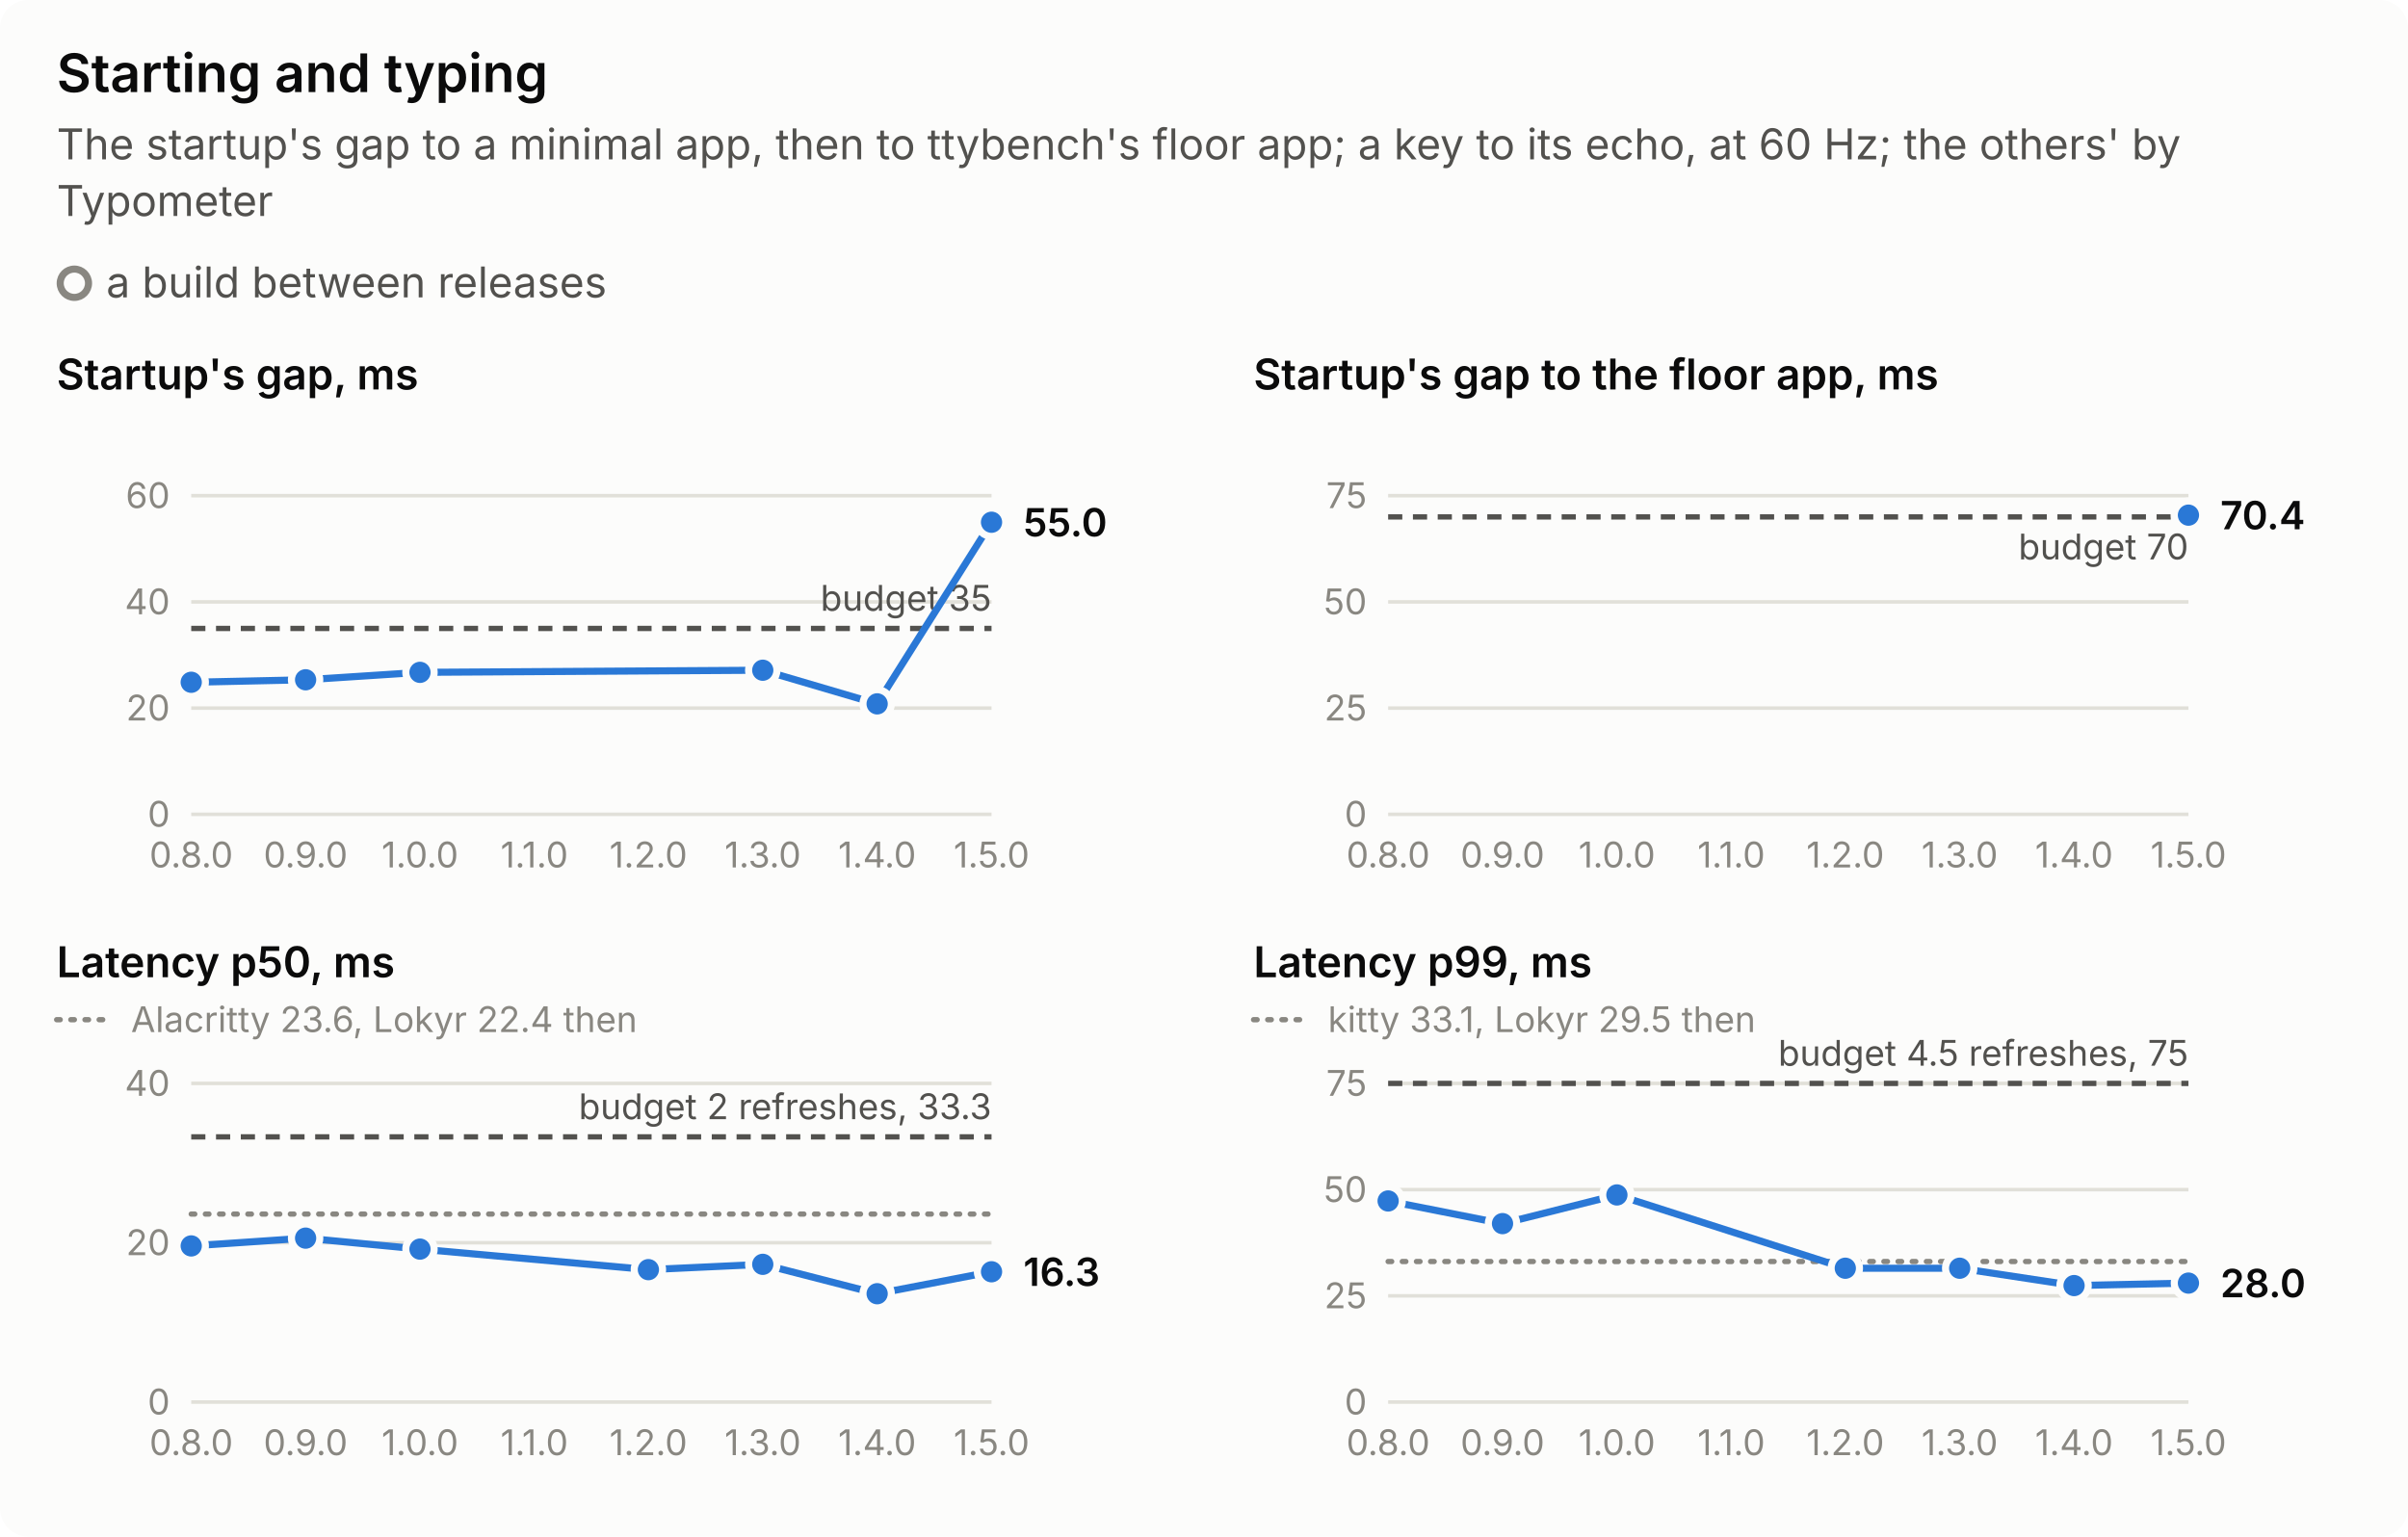
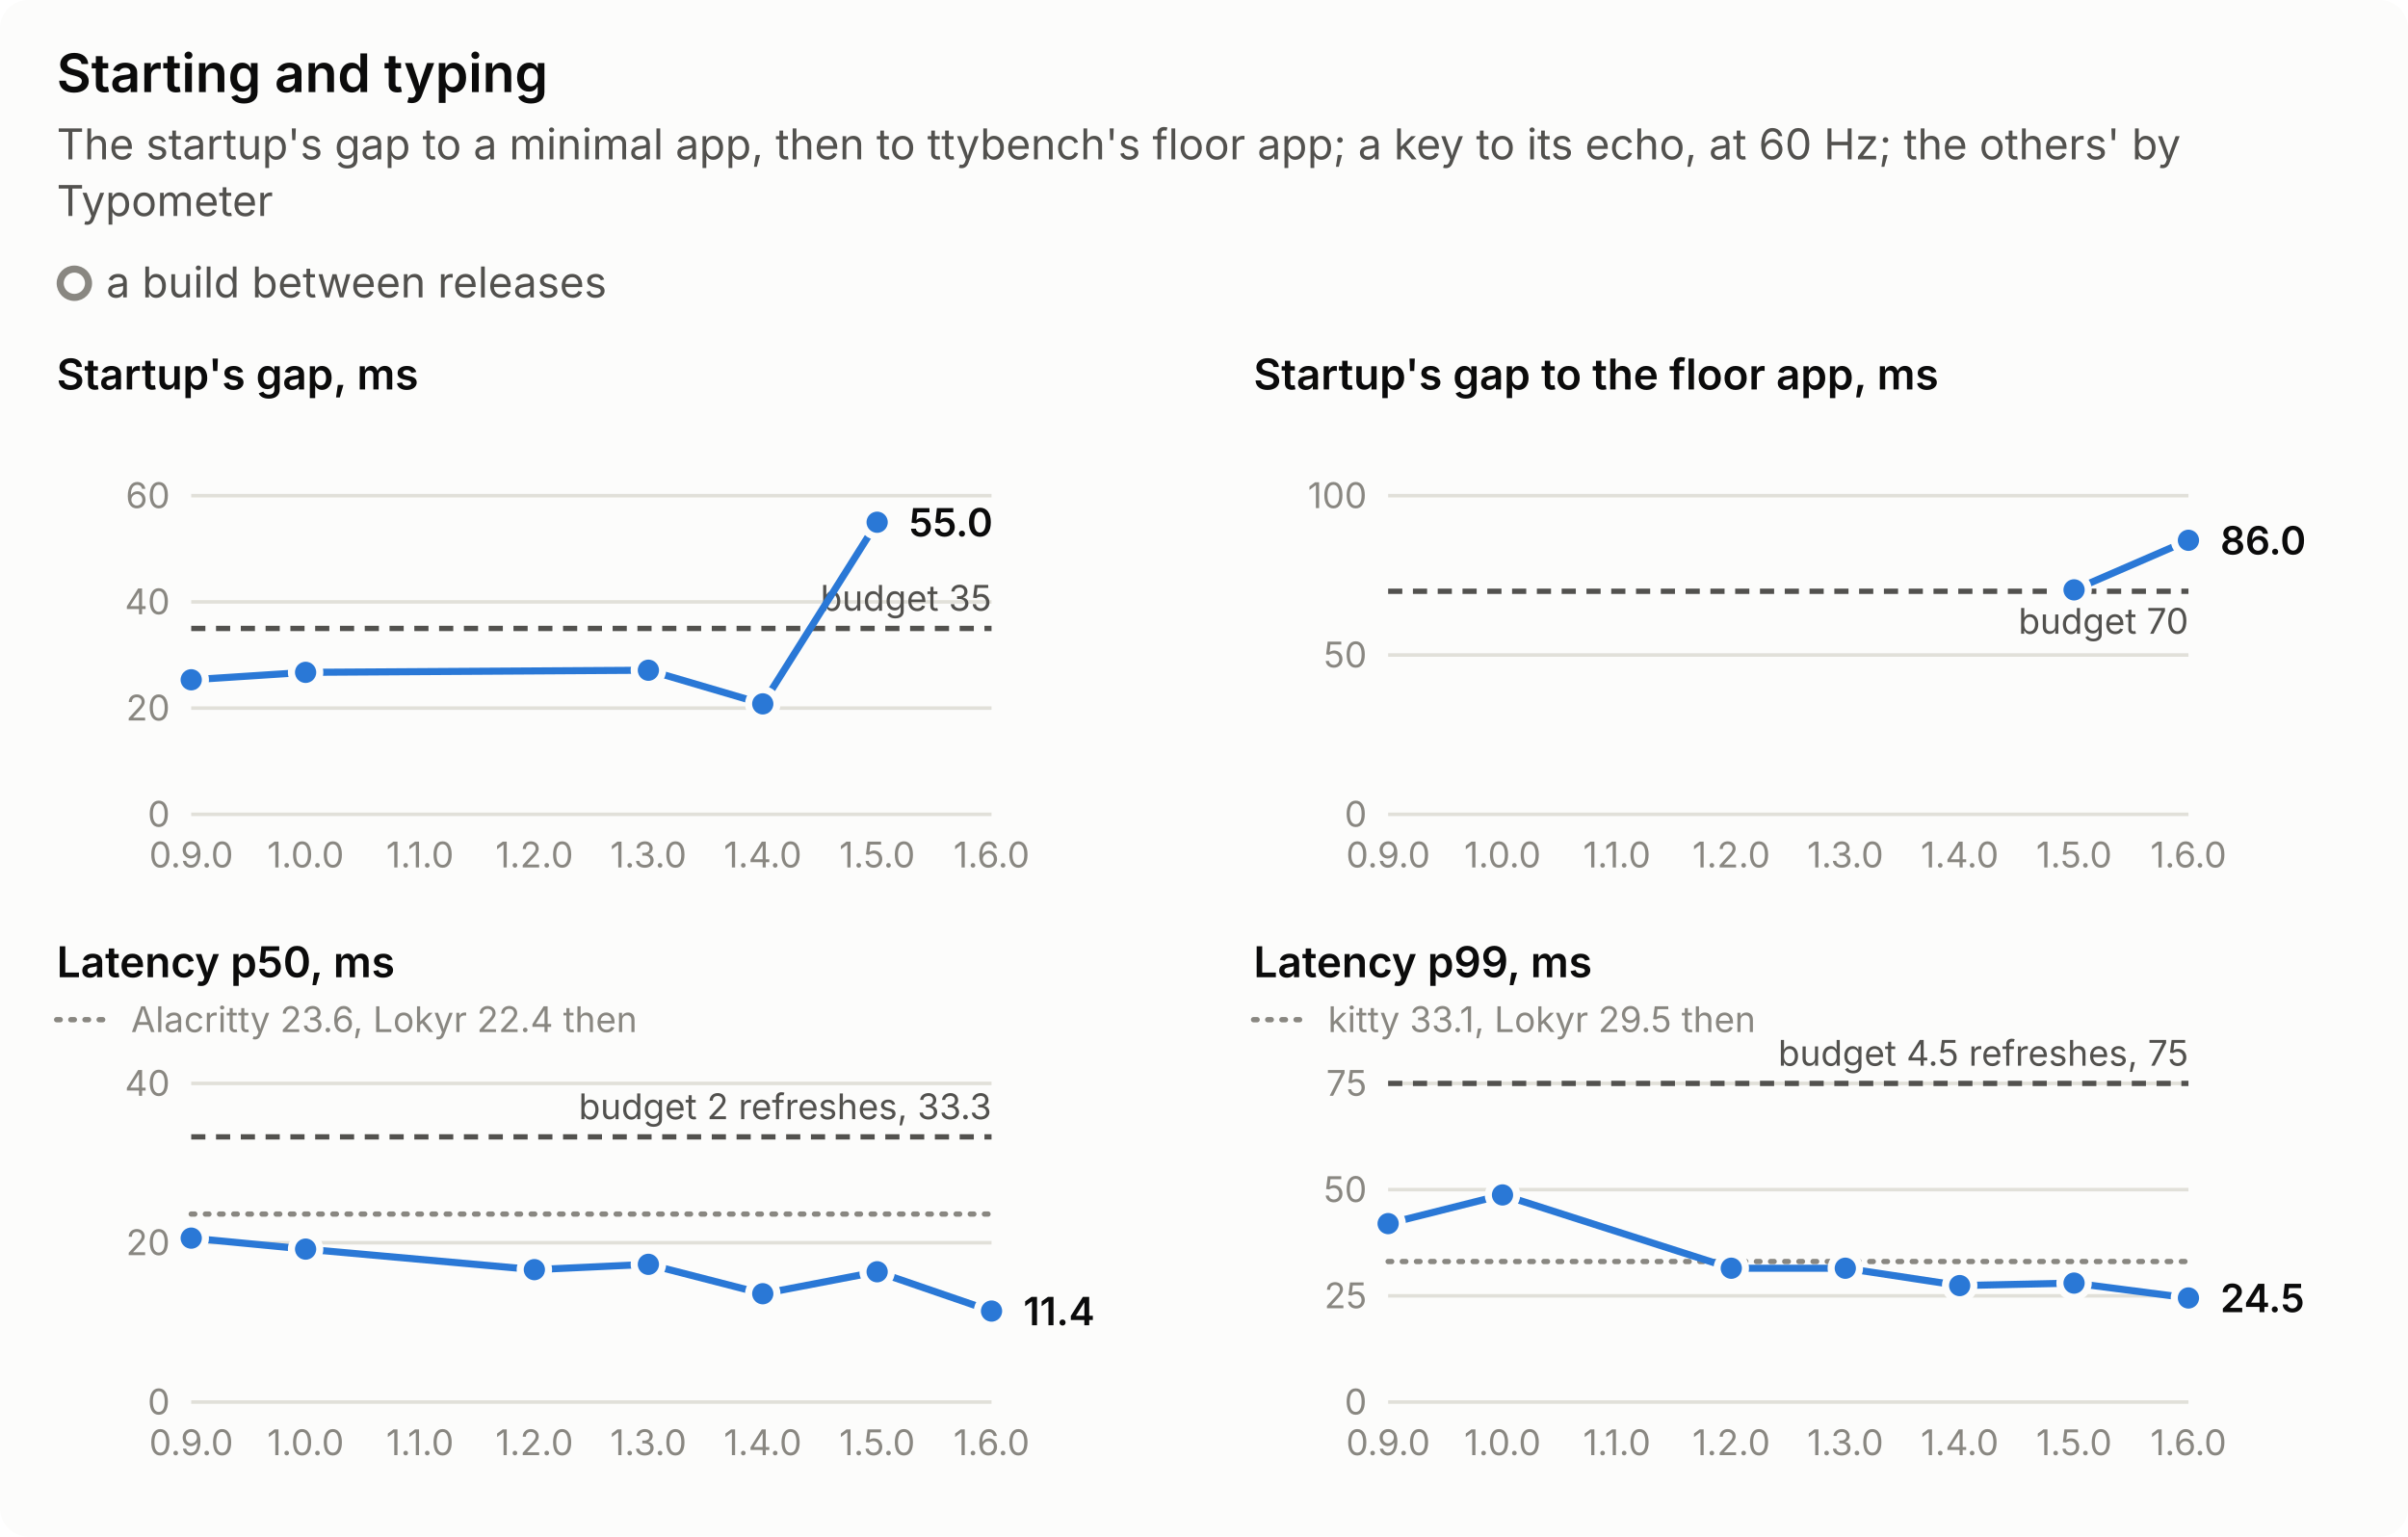
<svg xmlns="http://www.w3.org/2000/svg" class="chart" data-chart="trends" width="680" height="434" viewBox="0 0 680 434" role="img" aria-label="Starting and typing">
  <style>
  .chart .surface { fill: #fcfcfb; }
  .chart .primary { fill: #0b0b0b; }
  .chart .secondary { fill: #52514e; }
  .chart .muted { fill: #898781; }
  .chart .grid { stroke: #e1e0d9; }
  .chart .base { stroke: #c3c2b7; }
  .chart .accent { fill: #2a78d6; }
  .chart .context { fill: #898781; }
  .chart .accent-line { stroke: #2a78d6; }
  .chart .context-line { stroke: #898781; }
  .chart .second { fill: #eb6834; }
  .chart .second-line { stroke: #eb6834; }
  .chart .ring { stroke: #fcfcfb; }
  .chart .budget { stroke: #52514e; }
  .chart .column.on { fill: #2a78d6; fill-opacity: 0.08; }
  .chart text { font-family: system-ui, -apple-system, "Segoe UI", sans-serif; }
  .chart .tick { font-variant-numeric: tabular-nums; }
  .chart .column { fill: transparent; }
  .chart.hide-0 .s0, .chart.hide-1 .s1 { display: none; }
  .chart.hide-0 .legend-item[data-series="0"], .chart.hide-1 .legend-item[data-series="1"] { opacity: 0.4; }
  @media (prefers-color-scheme: dark) {
    .chart .surface { fill: #1a1a19; }
    .chart .primary { fill: #f0efec; }
    .chart .secondary { fill: #c3c2b7; }
    .chart .muted { fill: #898781; }
    .chart .grid { stroke: #2c2c2a; }
    .chart .base { stroke: #383835; }
    .chart .accent { fill: #3987e5; }
    .chart .context { fill: #6f6e69; }
    .chart .accent-line { stroke: #3987e5; }
    .chart .context-line { stroke: #6f6e69; }
    .chart .second { fill: #d95926; }
    .chart .second-line { stroke: #d95926; }
    .chart .ring { stroke: #1a1a19; }
    .chart .budget { stroke: #c3c2b7; }
    .chart .column.on { fill: #3987e5; fill-opacity: 0.16; }
  }
  .chart.dark .surface { fill: #1a1a19; }
  .chart.dark .primary { fill: #f0efec; }
  .chart.dark .secondary { fill: #c3c2b7; }
  .chart.dark .muted { fill: #898781; }
  .chart.dark .grid { stroke: #2c2c2a; }
  .chart.dark .base { stroke: #383835; }
  .chart.dark .accent { fill: #3987e5; }
  .chart.dark .context { fill: #6f6e69; }
  .chart.dark .accent-line { stroke: #3987e5; }
  .chart.dark .context-line { stroke: #6f6e69; }
  .chart.dark .second { fill: #d95926; }
  .chart.dark .second-line { stroke: #d95926; }
  .chart.dark .ring { stroke: #1a1a19; }
  .chart.dark .budget { stroke: #c3c2b7; }
  .chart.dark .column.on { fill: #3987e5; fill-opacity: 0.16; }
</style>
  <rect class="surface" width="680" height="434" rx="8" />
  <text class="primary" x="16" y="26" font-size="15" font-weight="600">Starting and typing</text>
  <text class="secondary" x="16" y="45" font-size="12">The startup's gap to a minimal app, then to ttybench's floor app; a key to its echo, at 60 Hz; the others' by</text>
  <text class="secondary" x="16" y="61" font-size="12">Typometer</text>
  <circle class="surface context-line" cx="21" cy="80" r="4" stroke-width="2" />
  <text class="secondary" x="30" y="84" font-size="12">a build between releases</text>
  <g class="panel" data-title="Startup's gap, ms" data-unit="ms" data-digits="1" data-budget="35" data-better="lower">
    <text class="primary" x="16.0" y="110" font-size="12" font-weight="600">Startup's gap, ms</text>
    <line class="grid" x1="54.0" y1="230.0" x2="280.0" y2="230.0" stroke-width="1" />
    <text class="muted tick" x="48.0" y="233.5" font-size="10" text-anchor="end">0</text>
    <line class="grid" x1="54.0" y1="200.0" x2="280.0" y2="200.0" stroke-width="1" />
    <text class="muted tick" x="48.0" y="203.5" font-size="10" text-anchor="end">20</text>
    <line class="grid" x1="54.0" y1="170.0" x2="280.0" y2="170.0" stroke-width="1" />
    <text class="muted tick" x="48.0" y="173.5" font-size="10" text-anchor="end">40</text>
    <line class="grid" x1="54.0" y1="140.0" x2="280.0" y2="140.0" stroke-width="1" />
    <text class="muted tick" x="48.0" y="143.5" font-size="10" text-anchor="end">60</text>
-     <text class="muted" x="54.0" y="245.0" font-size="10" text-anchor="middle">0.8.0</text>
-     <text class="muted" x="86.3" y="245.0" font-size="10" text-anchor="middle">0.9.0</text>
-     <text class="muted" x="118.6" y="245.0" font-size="10" text-anchor="middle">1.0.0</text>
-     <text class="muted" x="150.9" y="245.0" font-size="10" text-anchor="middle">1.1.0</text>
-     <text class="muted" x="183.1" y="245.0" font-size="10" text-anchor="middle">1.2.0</text>
-     <text class="muted" x="215.4" y="245.0" font-size="10" text-anchor="middle">1.3.0</text>
-     <text class="muted" x="247.7" y="245.0" font-size="10" text-anchor="middle">1.4.0</text>
-     <text class="muted" x="280.0" y="245.0" font-size="10" text-anchor="middle">1.5.0</text>
-     <rect class="column" x="44.0" y="134.0" width="26.1" height="116" data-release="0.8.0" data-index="0" data-report="ab-F4-25.md" />
-     <rect class="column" x="70.1" y="134.0" width="32.3" height="116" data-release="0.9.0" data-index="1" data-report="ab-F4-42.md" />
-     <rect class="column" x="102.4" y="134.0" width="32.3" height="116" data-release="1.0.0" data-index="2" data-report="ab-F3-85.md" />
-     <rect class="column" x="134.7" y="134.0" width="32.3" height="116" data-release="1.1.0" data-index="3" data-report="ab-F3b-20.md" />
-     <rect class="column" x="167.0" y="134.0" width="32.3" height="116" data-release="1.2.0" data-index="4" data-report="ab-F3b-29.md" />
-     <rect class="column" x="199.3" y="134.0" width="32.3" height="116" data-release="1.3.0" data-index="5" data-report="ab-F5a-17.md" />
-     <rect class="column" x="231.6" y="134.0" width="32.3" height="116" data-release="1.4.0" data-index="6" data-report="ab-F5a-78.md" />
-     <rect class="column" x="263.9" y="134.0" width="26.1" height="116" data-release="1.5.0" data-index="7" data-report="ab-F5b-20.md" />
+     <text class="muted" x="54.0" y="245.0" font-size="10" text-anchor="middle">0.9.0</text>
+     <text class="muted" x="86.3" y="245.0" font-size="10" text-anchor="middle">1.0.0</text>
+     <text class="muted" x="118.6" y="245.0" font-size="10" text-anchor="middle">1.1.0</text>
+     <text class="muted" x="150.9" y="245.0" font-size="10" text-anchor="middle">1.2.0</text>
+     <text class="muted" x="183.1" y="245.0" font-size="10" text-anchor="middle">1.3.0</text>
+     <text class="muted" x="215.4" y="245.0" font-size="10" text-anchor="middle">1.4.0</text>
+     <text class="muted" x="247.7" y="245.0" font-size="10" text-anchor="middle">1.5.0</text>
+     <text class="muted" x="280.0" y="245.0" font-size="10" text-anchor="middle">1.6.0</text>
+     <rect class="column" x="44.0" y="134.0" width="26.1" height="116" data-release="0.9.0" data-index="0" data-report="ab-F4-42.md" />
+     <rect class="column" x="70.1" y="134.0" width="32.3" height="116" data-release="1.0.0" data-index="1" data-report="ab-F3-85.md" />
+     <rect class="column" x="102.4" y="134.0" width="32.3" height="116" data-release="1.1.0" data-index="2" data-report="ab-F3b-20.md" />
+     <rect class="column" x="134.7" y="134.0" width="32.3" height="116" data-release="1.2.0" data-index="3" data-report="ab-F3b-29.md" />
+     <rect class="column" x="167.0" y="134.0" width="32.3" height="116" data-release="1.3.0" data-index="4" data-report="ab-F5a-17.md" />
+     <rect class="column" x="199.3" y="134.0" width="32.3" height="116" data-release="1.4.0" data-index="5" data-report="ab-F5a-78.md" />
+     <rect class="column" x="231.6" y="134.0" width="32.3" height="116" data-release="1.5.0" data-index="6" data-report="ab-F5b-20.md" />
+     <rect class="column" x="263.9" y="134.0" width="26.1" height="116" data-release="1.6.0" data-index="7" data-report="ab-F5b-67.md" />
    <line class="budget" x1="54.0" y1="177.5" x2="280.0" y2="177.5" stroke-width="1.5" stroke-dasharray="4 3" />
    <text class="secondary" x="280.0" y="172.5" font-size="10" text-anchor="end">budget 35</text>
-     <line class="accent-line s0" x1="54.0" y1="192.7" x2="86.3" y2="192.0" stroke-width="2" stroke-linecap="round" />
-     <line class="accent-line s0" x1="86.3" y1="192.0" x2="118.6" y2="189.9" stroke-width="2" stroke-linecap="round" />
-     <line class="accent-line s0" x1="118.6" y1="189.9" x2="215.4" y2="189.3" stroke-width="2" stroke-linecap="round" />
-     <line class="accent-line s0" x1="215.4" y1="189.3" x2="247.7" y2="198.8" stroke-width="2" stroke-linecap="round" />
-     <line class="accent-line s0" x1="247.7" y1="198.8" x2="280.0" y2="147.5" stroke-width="2" stroke-linecap="round" />
-     <circle class="accent ring s0" cx="54.0" cy="192.7" r="4" stroke-width="2" data-release="0.8.0" data-series="0" data-value="24.9" />
-     <circle class="accent ring s0" cx="86.3" cy="192.0" r="4" stroke-width="2" data-release="0.9.0" data-series="0" data-value="25.35" />
-     <circle class="accent ring s0" cx="118.6" cy="189.9" r="4" stroke-width="2" data-release="1.0.0" data-series="0" data-value="26.72" />
-     <circle class="accent ring s0" cx="215.4" cy="189.3" r="4" stroke-width="2" data-release="1.3.0" data-series="0" data-value="27.15" />
-     <circle class="accent ring s0" cx="247.7" cy="198.8" r="4" stroke-width="2" data-release="1.4.0" data-series="0" data-value="20.8" />
-     <circle class="accent ring s0" cx="280.0" cy="147.5" r="4" stroke-width="2" data-release="1.5.0" data-series="0" data-value="55" />
-     <text class="primary tick s0" x="289.0" y="151.5" font-size="11" font-weight="600">55.0</text>
+     <line class="accent-line s0" x1="54.0" y1="192.0" x2="86.3" y2="189.9" stroke-width="2" stroke-linecap="round" />
+     <line class="accent-line s0" x1="86.3" y1="189.9" x2="183.1" y2="189.3" stroke-width="2" stroke-linecap="round" />
+     <line class="accent-line s0" x1="183.1" y1="189.3" x2="215.4" y2="198.8" stroke-width="2" stroke-linecap="round" />
+     <line class="accent-line s0" x1="215.4" y1="198.8" x2="247.7" y2="147.5" stroke-width="2" stroke-linecap="round" />
+     <circle class="accent ring s0" cx="54.0" cy="192.0" r="4" stroke-width="2" data-release="0.9.0" data-series="0" data-value="25.35" />
+     <circle class="accent ring s0" cx="86.3" cy="189.9" r="4" stroke-width="2" data-release="1.0.0" data-series="0" data-value="26.72" />
+     <circle class="accent ring s0" cx="183.1" cy="189.3" r="4" stroke-width="2" data-release="1.3.0" data-series="0" data-value="27.15" />
+     <circle class="accent ring s0" cx="215.4" cy="198.8" r="4" stroke-width="2" data-release="1.4.0" data-series="0" data-value="20.8" />
+     <circle class="accent ring s0" cx="247.7" cy="147.5" r="4" stroke-width="2" data-release="1.5.0" data-series="0" data-value="55" />
+     <text class="primary tick s0" x="256.7" y="151.5" font-size="11" font-weight="600">55.0</text>
  </g>
  <g class="panel" data-title="Startup's gap to the floor app, ms" data-unit="ms" data-digits="1" data-budget="70" data-better="lower">
    <text class="primary" x="354.0" y="110" font-size="12" font-weight="600">Startup's gap to the floor app, ms</text>
    <line class="grid" x1="392.0" y1="230.0" x2="618.0" y2="230.0" stroke-width="1" />
    <text class="muted tick" x="386.0" y="233.5" font-size="10" text-anchor="end">0</text>
-     <line class="grid" x1="392.0" y1="200.0" x2="618.0" y2="200.0" stroke-width="1" />
-     <text class="muted tick" x="386.0" y="203.5" font-size="10" text-anchor="end">25</text>
-     <line class="grid" x1="392.0" y1="170.0" x2="618.0" y2="170.0" stroke-width="1" />
-     <text class="muted tick" x="386.0" y="173.5" font-size="10" text-anchor="end">50</text>
+     <line class="grid" x1="392.0" y1="185.0" x2="618.0" y2="185.0" stroke-width="1" />
+     <text class="muted tick" x="386.0" y="188.5" font-size="10" text-anchor="end">50</text>
    <line class="grid" x1="392.0" y1="140.0" x2="618.0" y2="140.0" stroke-width="1" />
-     <text class="muted tick" x="386.0" y="143.5" font-size="10" text-anchor="end">75</text>
-     <text class="muted" x="392.0" y="245.0" font-size="10" text-anchor="middle">0.8.0</text>
-     <text class="muted" x="424.3" y="245.0" font-size="10" text-anchor="middle">0.9.0</text>
-     <text class="muted" x="456.6" y="245.0" font-size="10" text-anchor="middle">1.0.0</text>
-     <text class="muted" x="488.9" y="245.0" font-size="10" text-anchor="middle">1.1.0</text>
-     <text class="muted" x="521.1" y="245.0" font-size="10" text-anchor="middle">1.2.0</text>
-     <text class="muted" x="553.4" y="245.0" font-size="10" text-anchor="middle">1.3.0</text>
-     <text class="muted" x="585.7" y="245.0" font-size="10" text-anchor="middle">1.4.0</text>
-     <text class="muted" x="618.0" y="245.0" font-size="10" text-anchor="middle">1.5.0</text>
-     <rect class="column" x="382.0" y="134.0" width="26.1" height="116" data-release="0.8.0" data-index="0" data-report="ab-F4-25.md" />
-     <rect class="column" x="408.1" y="134.0" width="32.3" height="116" data-release="0.9.0" data-index="1" data-report="ab-F4-42.md" />
-     <rect class="column" x="440.4" y="134.0" width="32.3" height="116" data-release="1.0.0" data-index="2" data-report="ab-F3-85.md" />
-     <rect class="column" x="472.7" y="134.0" width="32.3" height="116" data-release="1.1.0" data-index="3" data-report="ab-F3b-20.md" />
-     <rect class="column" x="505.0" y="134.0" width="32.3" height="116" data-release="1.2.0" data-index="4" data-report="ab-F3b-29.md" />
-     <rect class="column" x="537.3" y="134.0" width="32.3" height="116" data-release="1.3.0" data-index="5" data-report="ab-F5a-17.md" />
-     <rect class="column" x="569.6" y="134.0" width="32.3" height="116" data-release="1.4.0" data-index="6" data-report="ab-F5a-78.md" />
-     <rect class="column" x="601.9" y="134.0" width="26.1" height="116" data-release="1.5.0" data-index="7" data-report="ab-F5b-20.md" />
-     <line class="budget" x1="392.0" y1="146.0" x2="618.0" y2="146.0" stroke-width="1.5" stroke-dasharray="4 3" />
-     <text class="secondary" x="618.0" y="158.0" font-size="10" text-anchor="end">budget 70</text>
-     <circle class="accent ring s0" cx="618.0" cy="145.5" r="4" stroke-width="2" data-release="1.5.0" data-series="0" data-value="70.4" />
-     <text class="primary tick s0" x="627.0" y="149.5" font-size="11" font-weight="600">70.4</text>
+     <text class="muted tick" x="386.0" y="143.5" font-size="10" text-anchor="end">100</text>
+     <text class="muted" x="392.0" y="245.0" font-size="10" text-anchor="middle">0.9.0</text>
+     <text class="muted" x="424.3" y="245.0" font-size="10" text-anchor="middle">1.0.0</text>
+     <text class="muted" x="456.6" y="245.0" font-size="10" text-anchor="middle">1.1.0</text>
+     <text class="muted" x="488.9" y="245.0" font-size="10" text-anchor="middle">1.2.0</text>
+     <text class="muted" x="521.1" y="245.0" font-size="10" text-anchor="middle">1.3.0</text>
+     <text class="muted" x="553.4" y="245.0" font-size="10" text-anchor="middle">1.4.0</text>
+     <text class="muted" x="585.7" y="245.0" font-size="10" text-anchor="middle">1.5.0</text>
+     <text class="muted" x="618.0" y="245.0" font-size="10" text-anchor="middle">1.6.0</text>
+     <rect class="column" x="382.0" y="134.0" width="26.1" height="116" data-release="0.9.0" data-index="0" data-report="ab-F4-42.md" />
+     <rect class="column" x="408.1" y="134.0" width="32.3" height="116" data-release="1.0.0" data-index="1" data-report="ab-F3-85.md" />
+     <rect class="column" x="440.4" y="134.0" width="32.3" height="116" data-release="1.1.0" data-index="2" data-report="ab-F3b-20.md" />
+     <rect class="column" x="472.7" y="134.0" width="32.3" height="116" data-release="1.2.0" data-index="3" data-report="ab-F3b-29.md" />
+     <rect class="column" x="505.0" y="134.0" width="32.3" height="116" data-release="1.3.0" data-index="4" data-report="ab-F5a-17.md" />
+     <rect class="column" x="537.3" y="134.0" width="32.3" height="116" data-release="1.4.0" data-index="5" data-report="ab-F5a-78.md" />
+     <rect class="column" x="569.6" y="134.0" width="32.3" height="116" data-release="1.5.0" data-index="6" data-report="ab-F5b-20.md" />
+     <rect class="column" x="601.9" y="134.0" width="26.1" height="116" data-release="1.6.0" data-index="7" data-report="ab-F5b-67.md" />
+     <line class="budget" x1="392.0" y1="167.0" x2="618.0" y2="167.0" stroke-width="1.5" stroke-dasharray="4 3" />
+     <text class="secondary" x="618.0" y="179.0" font-size="10" text-anchor="end">budget 70</text>
+     <line class="accent-line s0" x1="585.7" y1="166.6" x2="618.0" y2="152.6" stroke-width="2" stroke-linecap="round" />
+     <circle class="accent ring s0" cx="585.7" cy="166.6" r="4" stroke-width="2" data-release="1.5.0" data-series="0" data-value="70.4" />
+     <circle class="accent ring s0" cx="618.0" cy="152.6" r="4" stroke-width="2" data-release="1.6.0" data-series="0" data-value="85.956" />
+     <text class="primary tick s0" x="627.0" y="156.6" font-size="11" font-weight="600">86.0</text>
  </g>
  <g class="panel" data-title="Latency p50, ms" data-unit="ms" data-digits="1" data-budget="33.3" data-better="lower">
    <text class="primary" x="16.0" y="276" font-size="12" font-weight="600">Latency p50, ms</text>
    <line class="grid" x1="54.0" y1="396.0" x2="280.0" y2="396.0" stroke-width="1" />
    <text class="muted tick" x="48.0" y="399.5" font-size="10" text-anchor="end">0</text>
    <line class="grid" x1="54.0" y1="351.0" x2="280.0" y2="351.0" stroke-width="1" />
    <text class="muted tick" x="48.0" y="354.5" font-size="10" text-anchor="end">20</text>
    <line class="grid" x1="54.0" y1="306.0" x2="280.0" y2="306.0" stroke-width="1" />
    <text class="muted tick" x="48.0" y="309.5" font-size="10" text-anchor="end">40</text>
-     <text class="muted" x="54.0" y="411.0" font-size="10" text-anchor="middle">0.8.0</text>
-     <text class="muted" x="86.3" y="411.0" font-size="10" text-anchor="middle">0.9.0</text>
-     <text class="muted" x="118.6" y="411.0" font-size="10" text-anchor="middle">1.0.0</text>
-     <text class="muted" x="150.9" y="411.0" font-size="10" text-anchor="middle">1.1.0</text>
-     <text class="muted" x="183.1" y="411.0" font-size="10" text-anchor="middle">1.2.0</text>
-     <text class="muted" x="215.4" y="411.0" font-size="10" text-anchor="middle">1.3.0</text>
-     <text class="muted" x="247.7" y="411.0" font-size="10" text-anchor="middle">1.4.0</text>
-     <text class="muted" x="280.0" y="411.0" font-size="10" text-anchor="middle">1.5.0</text>
-     <rect class="column" x="44.0" y="300.0" width="26.1" height="116" data-release="0.8.0" data-index="0" data-report="ab-F4-25.md" />
-     <rect class="column" x="70.1" y="300.0" width="32.3" height="116" data-release="0.9.0" data-index="1" data-report="ab-F4-42.md" />
-     <rect class="column" x="102.4" y="300.0" width="32.3" height="116" data-release="1.0.0" data-index="2" data-report="ab-F3-85.md" />
-     <rect class="column" x="134.7" y="300.0" width="32.3" height="116" data-release="1.1.0" data-index="3" data-report="ab-F3b-20.md" />
-     <rect class="column" x="167.0" y="300.0" width="32.3" height="116" data-release="1.2.0" data-index="4" data-report="ab-F3b-29.md" />
-     <rect class="column" x="199.3" y="300.0" width="32.3" height="116" data-release="1.3.0" data-index="5" data-report="ab-F5a-17.md" />
-     <rect class="column" x="231.6" y="300.0" width="32.3" height="116" data-release="1.4.0" data-index="6" data-report="ab-F5a-78.md" />
-     <rect class="column" x="263.9" y="300.0" width="26.1" height="116" data-release="1.5.0" data-index="7" data-report="ab-F5b-20.md" />
+     <text class="muted" x="54.0" y="411.0" font-size="10" text-anchor="middle">0.9.0</text>
+     <text class="muted" x="86.3" y="411.0" font-size="10" text-anchor="middle">1.0.0</text>
+     <text class="muted" x="118.6" y="411.0" font-size="10" text-anchor="middle">1.1.0</text>
+     <text class="muted" x="150.9" y="411.0" font-size="10" text-anchor="middle">1.2.0</text>
+     <text class="muted" x="183.1" y="411.0" font-size="10" text-anchor="middle">1.3.0</text>
+     <text class="muted" x="215.4" y="411.0" font-size="10" text-anchor="middle">1.4.0</text>
+     <text class="muted" x="247.7" y="411.0" font-size="10" text-anchor="middle">1.5.0</text>
+     <text class="muted" x="280.0" y="411.0" font-size="10" text-anchor="middle">1.6.0</text>
+     <rect class="column" x="44.0" y="300.0" width="26.1" height="116" data-release="0.9.0" data-index="0" data-report="ab-F4-42.md" />
+     <rect class="column" x="70.1" y="300.0" width="32.3" height="116" data-release="1.0.0" data-index="1" data-report="ab-F3-85.md" />
+     <rect class="column" x="102.4" y="300.0" width="32.3" height="116" data-release="1.1.0" data-index="2" data-report="ab-F3b-20.md" />
+     <rect class="column" x="134.7" y="300.0" width="32.3" height="116" data-release="1.2.0" data-index="3" data-report="ab-F3b-29.md" />
+     <rect class="column" x="167.0" y="300.0" width="32.3" height="116" data-release="1.3.0" data-index="4" data-report="ab-F5a-17.md" />
+     <rect class="column" x="199.3" y="300.0" width="32.3" height="116" data-release="1.4.0" data-index="5" data-report="ab-F5a-78.md" />
+     <rect class="column" x="231.6" y="300.0" width="32.3" height="116" data-release="1.5.0" data-index="6" data-report="ab-F5b-20.md" />
+     <rect class="column" x="263.9" y="300.0" width="26.1" height="116" data-release="1.6.0" data-index="7" data-report="ab-F5b-67.md" />
    <line class="budget" x1="54.0" y1="321.1" x2="280.0" y2="321.1" stroke-width="1.5" stroke-dasharray="4 3" />
    <text class="secondary" x="280.0" y="316.1" font-size="10" text-anchor="end">budget 2 refreshes, 33.3</text>
    <line class="context-line s0" x1="54.0" y1="342.9" x2="280.0" y2="342.9" stroke-width="1.5" stroke-dasharray="1 3" stroke-linecap="round" />
    <line class="context-line" x1="16.0" y1="288.0" x2="31.0" y2="288.0" stroke-width="1.5" stroke-dasharray="1 3" stroke-linecap="round" />
    <text class="muted" x="37.0" y="291.5" font-size="10">Alacritty 23.6, Lokyr 22.4 then</text>
-     <line class="accent-line s0" x1="54.0" y1="351.9" x2="86.3" y2="349.7" stroke-width="2" stroke-linecap="round" />
-     <line class="accent-line s0" x1="86.3" y1="349.7" x2="118.6" y2="352.8" stroke-width="2" stroke-linecap="round" />
-     <line class="accent-line s0" x1="118.6" y1="352.8" x2="183.1" y2="358.6" stroke-width="2" stroke-linecap="round" />
-     <line class="accent-line s0" x1="183.1" y1="358.6" x2="215.4" y2="357.1" stroke-width="2" stroke-linecap="round" />
-     <line class="accent-line s0" x1="215.4" y1="357.1" x2="247.7" y2="365.4" stroke-width="2" stroke-linecap="round" />
-     <line class="accent-line s0" x1="247.7" y1="365.4" x2="280.0" y2="359.2" stroke-width="2" stroke-linecap="round" />
-     <circle class="accent ring s0" cx="54.0" cy="351.9" r="4" stroke-width="2" data-release="0.8.0" data-series="0" data-value="19.6" />
-     <circle class="accent ring s0" cx="86.3" cy="349.7" r="4" stroke-width="2" data-release="0.9.0" data-series="0" data-value="20.58" />
-     <circle class="accent ring s0" cx="118.6" cy="352.8" r="4" stroke-width="2" data-release="1.0.0" data-series="0" data-value="19.22" />
-     <circle class="accent ring s0" cx="183.1" cy="358.6" r="4" stroke-width="2" data-release="1.2.0" data-series="0" data-value="16.61" />
-     <circle class="accent ring s0" cx="215.4" cy="357.1" r="4" stroke-width="2" data-release="1.3.0" data-series="0" data-value="17.276" />
-     <circle class="accent ring s0" cx="247.7" cy="365.4" r="4" stroke-width="2" data-release="1.4.0" data-series="0" data-value="13.59" />
-     <circle class="accent ring s0" cx="280.0" cy="359.2" r="4" stroke-width="2" data-release="1.5.0" data-series="0" data-value="16.339" />
-     <text class="primary tick s0" x="289.0" y="363.2" font-size="11" font-weight="600">16.3</text>
+     <line class="accent-line s0" x1="54.0" y1="349.7" x2="86.3" y2="352.8" stroke-width="2" stroke-linecap="round" />
+     <line class="accent-line s0" x1="86.3" y1="352.8" x2="150.9" y2="358.6" stroke-width="2" stroke-linecap="round" />
+     <line class="accent-line s0" x1="150.9" y1="358.6" x2="183.1" y2="357.1" stroke-width="2" stroke-linecap="round" />
+     <line class="accent-line s0" x1="183.1" y1="357.1" x2="215.4" y2="365.4" stroke-width="2" stroke-linecap="round" />
+     <line class="accent-line s0" x1="215.4" y1="365.4" x2="247.7" y2="359.2" stroke-width="2" stroke-linecap="round" />
+     <line class="accent-line s0" x1="247.7" y1="359.2" x2="280.0" y2="370.3" stroke-width="2" stroke-linecap="round" />
+     <circle class="accent ring s0" cx="54.0" cy="349.7" r="4" stroke-width="2" data-release="0.9.0" data-series="0" data-value="20.58" />
+     <circle class="accent ring s0" cx="86.3" cy="352.8" r="4" stroke-width="2" data-release="1.0.0" data-series="0" data-value="19.22" />
+     <circle class="accent ring s0" cx="150.9" cy="358.6" r="4" stroke-width="2" data-release="1.2.0" data-series="0" data-value="16.61" />
+     <circle class="accent ring s0" cx="183.1" cy="357.1" r="4" stroke-width="2" data-release="1.3.0" data-series="0" data-value="17.276" />
+     <circle class="accent ring s0" cx="215.4" cy="365.4" r="4" stroke-width="2" data-release="1.4.0" data-series="0" data-value="13.59" />
+     <circle class="accent ring s0" cx="247.7" cy="359.2" r="4" stroke-width="2" data-release="1.5.0" data-series="0" data-value="16.339" />
+     <circle class="accent ring s0" cx="280.0" cy="370.3" r="4" stroke-width="2" data-release="1.6.0" data-series="0" data-value="11.421" />
+     <text class="primary tick s0" x="289.0" y="374.3" font-size="11" font-weight="600">11.4</text>
  </g>
  <g class="panel" data-title="Latency p99, ms" data-unit="ms" data-digits="1" data-budget="75" data-better="lower">
    <text class="primary" x="354.0" y="276" font-size="12" font-weight="600">Latency p99, ms</text>
    <line class="grid" x1="392.0" y1="396.0" x2="618.0" y2="396.0" stroke-width="1" />
    <text class="muted tick" x="386.0" y="399.5" font-size="10" text-anchor="end">0</text>
    <line class="grid" x1="392.0" y1="366.0" x2="618.0" y2="366.0" stroke-width="1" />
    <text class="muted tick" x="386.0" y="369.5" font-size="10" text-anchor="end">25</text>
    <line class="grid" x1="392.0" y1="336.0" x2="618.0" y2="336.0" stroke-width="1" />
    <text class="muted tick" x="386.0" y="339.5" font-size="10" text-anchor="end">50</text>
    <line class="grid" x1="392.0" y1="306.0" x2="618.0" y2="306.0" stroke-width="1" />
    <text class="muted tick" x="386.0" y="309.5" font-size="10" text-anchor="end">75</text>
-     <text class="muted" x="392.0" y="411.0" font-size="10" text-anchor="middle">0.8.0</text>
-     <text class="muted" x="424.3" y="411.0" font-size="10" text-anchor="middle">0.9.0</text>
-     <text class="muted" x="456.6" y="411.0" font-size="10" text-anchor="middle">1.0.0</text>
-     <text class="muted" x="488.9" y="411.0" font-size="10" text-anchor="middle">1.1.0</text>
-     <text class="muted" x="521.1" y="411.0" font-size="10" text-anchor="middle">1.2.0</text>
-     <text class="muted" x="553.4" y="411.0" font-size="10" text-anchor="middle">1.3.0</text>
-     <text class="muted" x="585.7" y="411.0" font-size="10" text-anchor="middle">1.4.0</text>
-     <text class="muted" x="618.0" y="411.0" font-size="10" text-anchor="middle">1.5.0</text>
-     <rect class="column" x="382.0" y="300.0" width="26.1" height="116" data-release="0.8.0" data-index="0" data-report="ab-F4-25.md" />
-     <rect class="column" x="408.1" y="300.0" width="32.3" height="116" data-release="0.9.0" data-index="1" data-report="ab-F4-42.md" />
-     <rect class="column" x="440.4" y="300.0" width="32.3" height="116" data-release="1.0.0" data-index="2" data-report="ab-F3-85.md" />
-     <rect class="column" x="472.7" y="300.0" width="32.3" height="116" data-release="1.1.0" data-index="3" data-report="ab-F3b-20.md" />
-     <rect class="column" x="505.0" y="300.0" width="32.3" height="116" data-release="1.2.0" data-index="4" data-report="ab-F3b-29.md" />
-     <rect class="column" x="537.3" y="300.0" width="32.3" height="116" data-release="1.3.0" data-index="5" data-report="ab-F5a-17.md" />
-     <rect class="column" x="569.6" y="300.0" width="32.3" height="116" data-release="1.4.0" data-index="6" data-report="ab-F5a-78.md" />
-     <rect class="column" x="601.9" y="300.0" width="26.1" height="116" data-release="1.5.0" data-index="7" data-report="ab-F5b-20.md" />
+     <text class="muted" x="392.0" y="411.0" font-size="10" text-anchor="middle">0.9.0</text>
+     <text class="muted" x="424.3" y="411.0" font-size="10" text-anchor="middle">1.0.0</text>
+     <text class="muted" x="456.6" y="411.0" font-size="10" text-anchor="middle">1.1.0</text>
+     <text class="muted" x="488.9" y="411.0" font-size="10" text-anchor="middle">1.2.0</text>
+     <text class="muted" x="521.1" y="411.0" font-size="10" text-anchor="middle">1.3.0</text>
+     <text class="muted" x="553.4" y="411.0" font-size="10" text-anchor="middle">1.4.0</text>
+     <text class="muted" x="585.7" y="411.0" font-size="10" text-anchor="middle">1.5.0</text>
+     <text class="muted" x="618.0" y="411.0" font-size="10" text-anchor="middle">1.6.0</text>
+     <rect class="column" x="382.0" y="300.0" width="26.1" height="116" data-release="0.9.0" data-index="0" data-report="ab-F4-42.md" />
+     <rect class="column" x="408.1" y="300.0" width="32.3" height="116" data-release="1.0.0" data-index="1" data-report="ab-F3-85.md" />
+     <rect class="column" x="440.4" y="300.0" width="32.3" height="116" data-release="1.1.0" data-index="2" data-report="ab-F3b-20.md" />
+     <rect class="column" x="472.7" y="300.0" width="32.3" height="116" data-release="1.2.0" data-index="3" data-report="ab-F3b-29.md" />
+     <rect class="column" x="505.0" y="300.0" width="32.3" height="116" data-release="1.3.0" data-index="4" data-report="ab-F5a-17.md" />
+     <rect class="column" x="537.3" y="300.0" width="32.3" height="116" data-release="1.4.0" data-index="5" data-report="ab-F5a-78.md" />
+     <rect class="column" x="569.6" y="300.0" width="32.3" height="116" data-release="1.5.0" data-index="6" data-report="ab-F5b-20.md" />
+     <rect class="column" x="601.9" y="300.0" width="26.1" height="116" data-release="1.6.0" data-index="7" data-report="ab-F5b-67.md" />
    <line class="budget" x1="392.0" y1="306.0" x2="618.0" y2="306.0" stroke-width="1.5" stroke-dasharray="4 3" />
    <text class="secondary" x="618.0" y="301.0" font-size="10" text-anchor="end">budget 4.5 refreshes, 75</text>
    <line class="context-line s0" x1="392.0" y1="356.3" x2="618.0" y2="356.3" stroke-width="1.5" stroke-dasharray="1 3" stroke-linecap="round" />
    <line class="context-line" x1="354.0" y1="288.0" x2="369.0" y2="288.0" stroke-width="1.5" stroke-dasharray="1 3" stroke-linecap="round" />
    <text class="muted" x="375.0" y="291.5" font-size="10">kitty 33.1, Lokyr 29.5 then</text>
-     <line class="accent-line s0" x1="392.0" y1="339.2" x2="424.3" y2="345.6" stroke-width="2" stroke-linecap="round" />
-     <line class="accent-line s0" x1="424.3" y1="345.6" x2="456.6" y2="337.5" stroke-width="2" stroke-linecap="round" />
-     <line class="accent-line s0" x1="456.6" y1="337.5" x2="521.1" y2="358.2" stroke-width="2" stroke-linecap="round" />
-     <line class="accent-line s0" x1="521.1" y1="358.2" x2="553.4" y2="358.2" stroke-width="2" stroke-linecap="round" />
-     <line class="accent-line s0" x1="553.4" y1="358.2" x2="585.7" y2="363.1" stroke-width="2" stroke-linecap="round" />
-     <line class="accent-line s0" x1="585.7" y1="363.1" x2="618.0" y2="362.4" stroke-width="2" stroke-linecap="round" />
-     <circle class="accent ring s0" cx="392.0" cy="339.2" r="4" stroke-width="2" data-release="0.8.0" data-series="0" data-value="47.3" />
-     <circle class="accent ring s0" cx="424.3" cy="345.6" r="4" stroke-width="2" data-release="0.9.0" data-series="0" data-value="42.04" />
-     <circle class="accent ring s0" cx="456.6" cy="337.5" r="4" stroke-width="2" data-release="1.0.0" data-series="0" data-value="48.73" />
-     <circle class="accent ring s0" cx="521.1" cy="358.2" r="4" stroke-width="2" data-release="1.2.0" data-series="0" data-value="31.47" />
-     <circle class="accent ring s0" cx="553.4" cy="358.2" r="4" stroke-width="2" data-release="1.3.0" data-series="0" data-value="31.485" />
-     <circle class="accent ring s0" cx="585.7" cy="363.1" r="4" stroke-width="2" data-release="1.4.0" data-series="0" data-value="27.45" />
-     <circle class="accent ring s0" cx="618.0" cy="362.4" r="4" stroke-width="2" data-release="1.5.0" data-series="0" data-value="27.969" />
-     <text class="primary tick s0" x="627.0" y="366.4" font-size="11" font-weight="600">28.0</text>
+     <line class="accent-line s0" x1="392.0" y1="345.6" x2="424.3" y2="337.5" stroke-width="2" stroke-linecap="round" />
+     <line class="accent-line s0" x1="424.3" y1="337.5" x2="488.9" y2="358.2" stroke-width="2" stroke-linecap="round" />
+     <line class="accent-line s0" x1="488.9" y1="358.2" x2="521.1" y2="358.2" stroke-width="2" stroke-linecap="round" />
+     <line class="accent-line s0" x1="521.1" y1="358.2" x2="553.4" y2="363.1" stroke-width="2" stroke-linecap="round" />
+     <line class="accent-line s0" x1="553.4" y1="363.1" x2="585.7" y2="362.4" stroke-width="2" stroke-linecap="round" />
+     <line class="accent-line s0" x1="585.7" y1="362.4" x2="618.0" y2="366.6" stroke-width="2" stroke-linecap="round" />
+     <circle class="accent ring s0" cx="392.0" cy="345.6" r="4" stroke-width="2" data-release="0.9.0" data-series="0" data-value="42.04" />
+     <circle class="accent ring s0" cx="424.3" cy="337.5" r="4" stroke-width="2" data-release="1.0.0" data-series="0" data-value="48.73" />
+     <circle class="accent ring s0" cx="488.9" cy="358.2" r="4" stroke-width="2" data-release="1.2.0" data-series="0" data-value="31.47" />
+     <circle class="accent ring s0" cx="521.1" cy="358.2" r="4" stroke-width="2" data-release="1.3.0" data-series="0" data-value="31.485" />
+     <circle class="accent ring s0" cx="553.4" cy="363.1" r="4" stroke-width="2" data-release="1.4.0" data-series="0" data-value="27.45" />
+     <circle class="accent ring s0" cx="585.7" cy="362.4" r="4" stroke-width="2" data-release="1.5.0" data-series="0" data-value="27.969" />
+     <circle class="accent ring s0" cx="618.0" cy="366.6" r="4" stroke-width="2" data-release="1.6.0" data-series="0" data-value="24.536" />
+     <text class="primary tick s0" x="627.0" y="370.6" font-size="11" font-weight="600">24.5</text>
  </g>
</svg>
